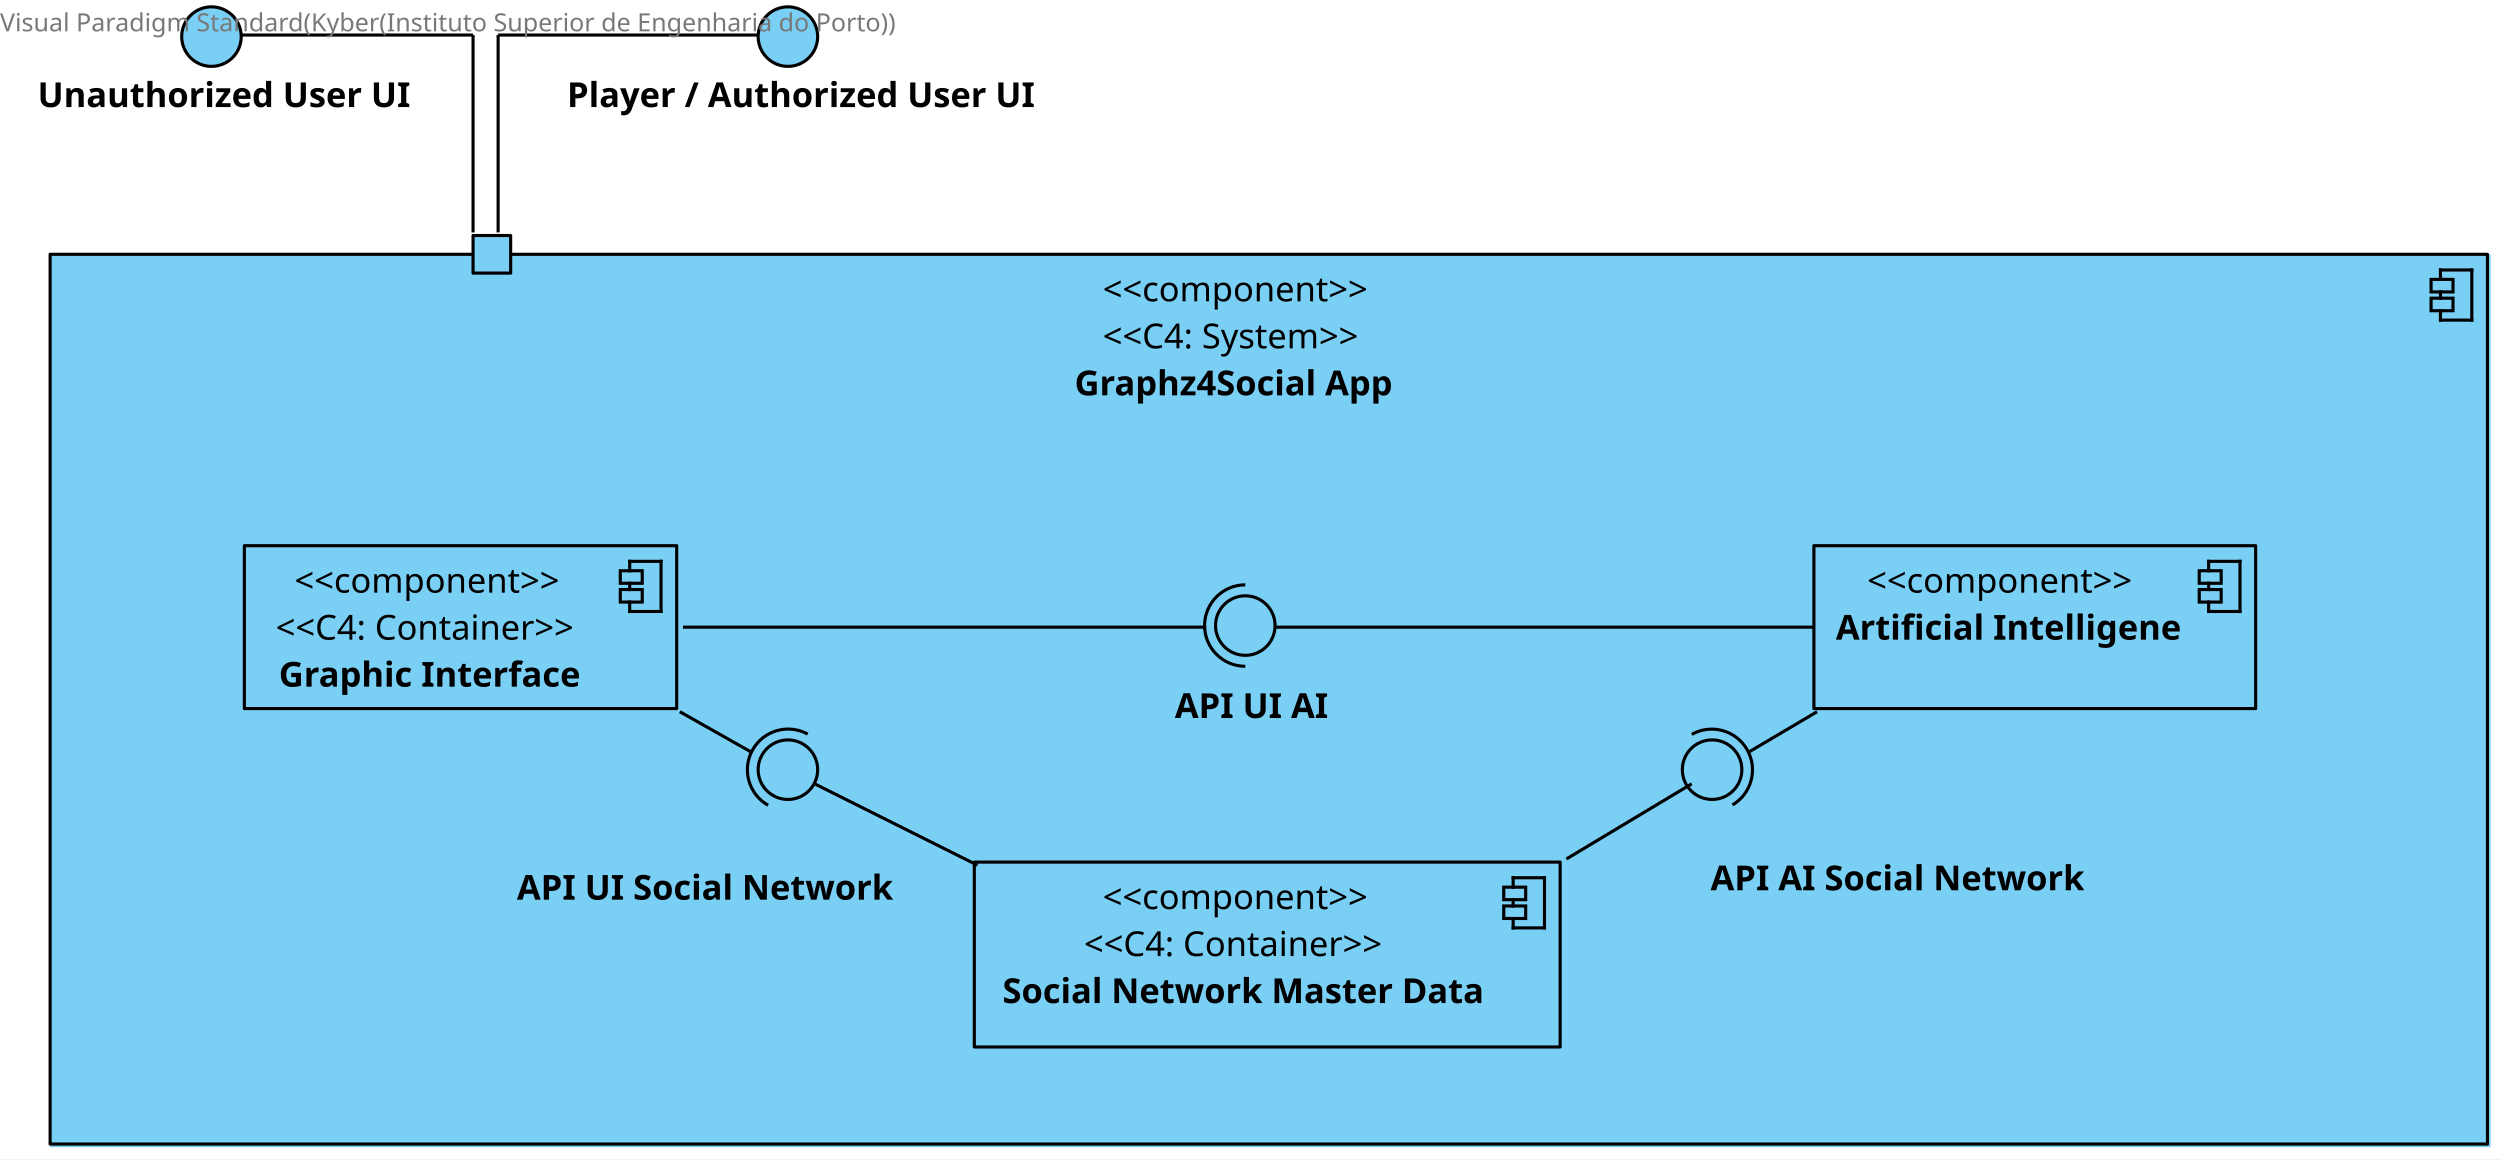
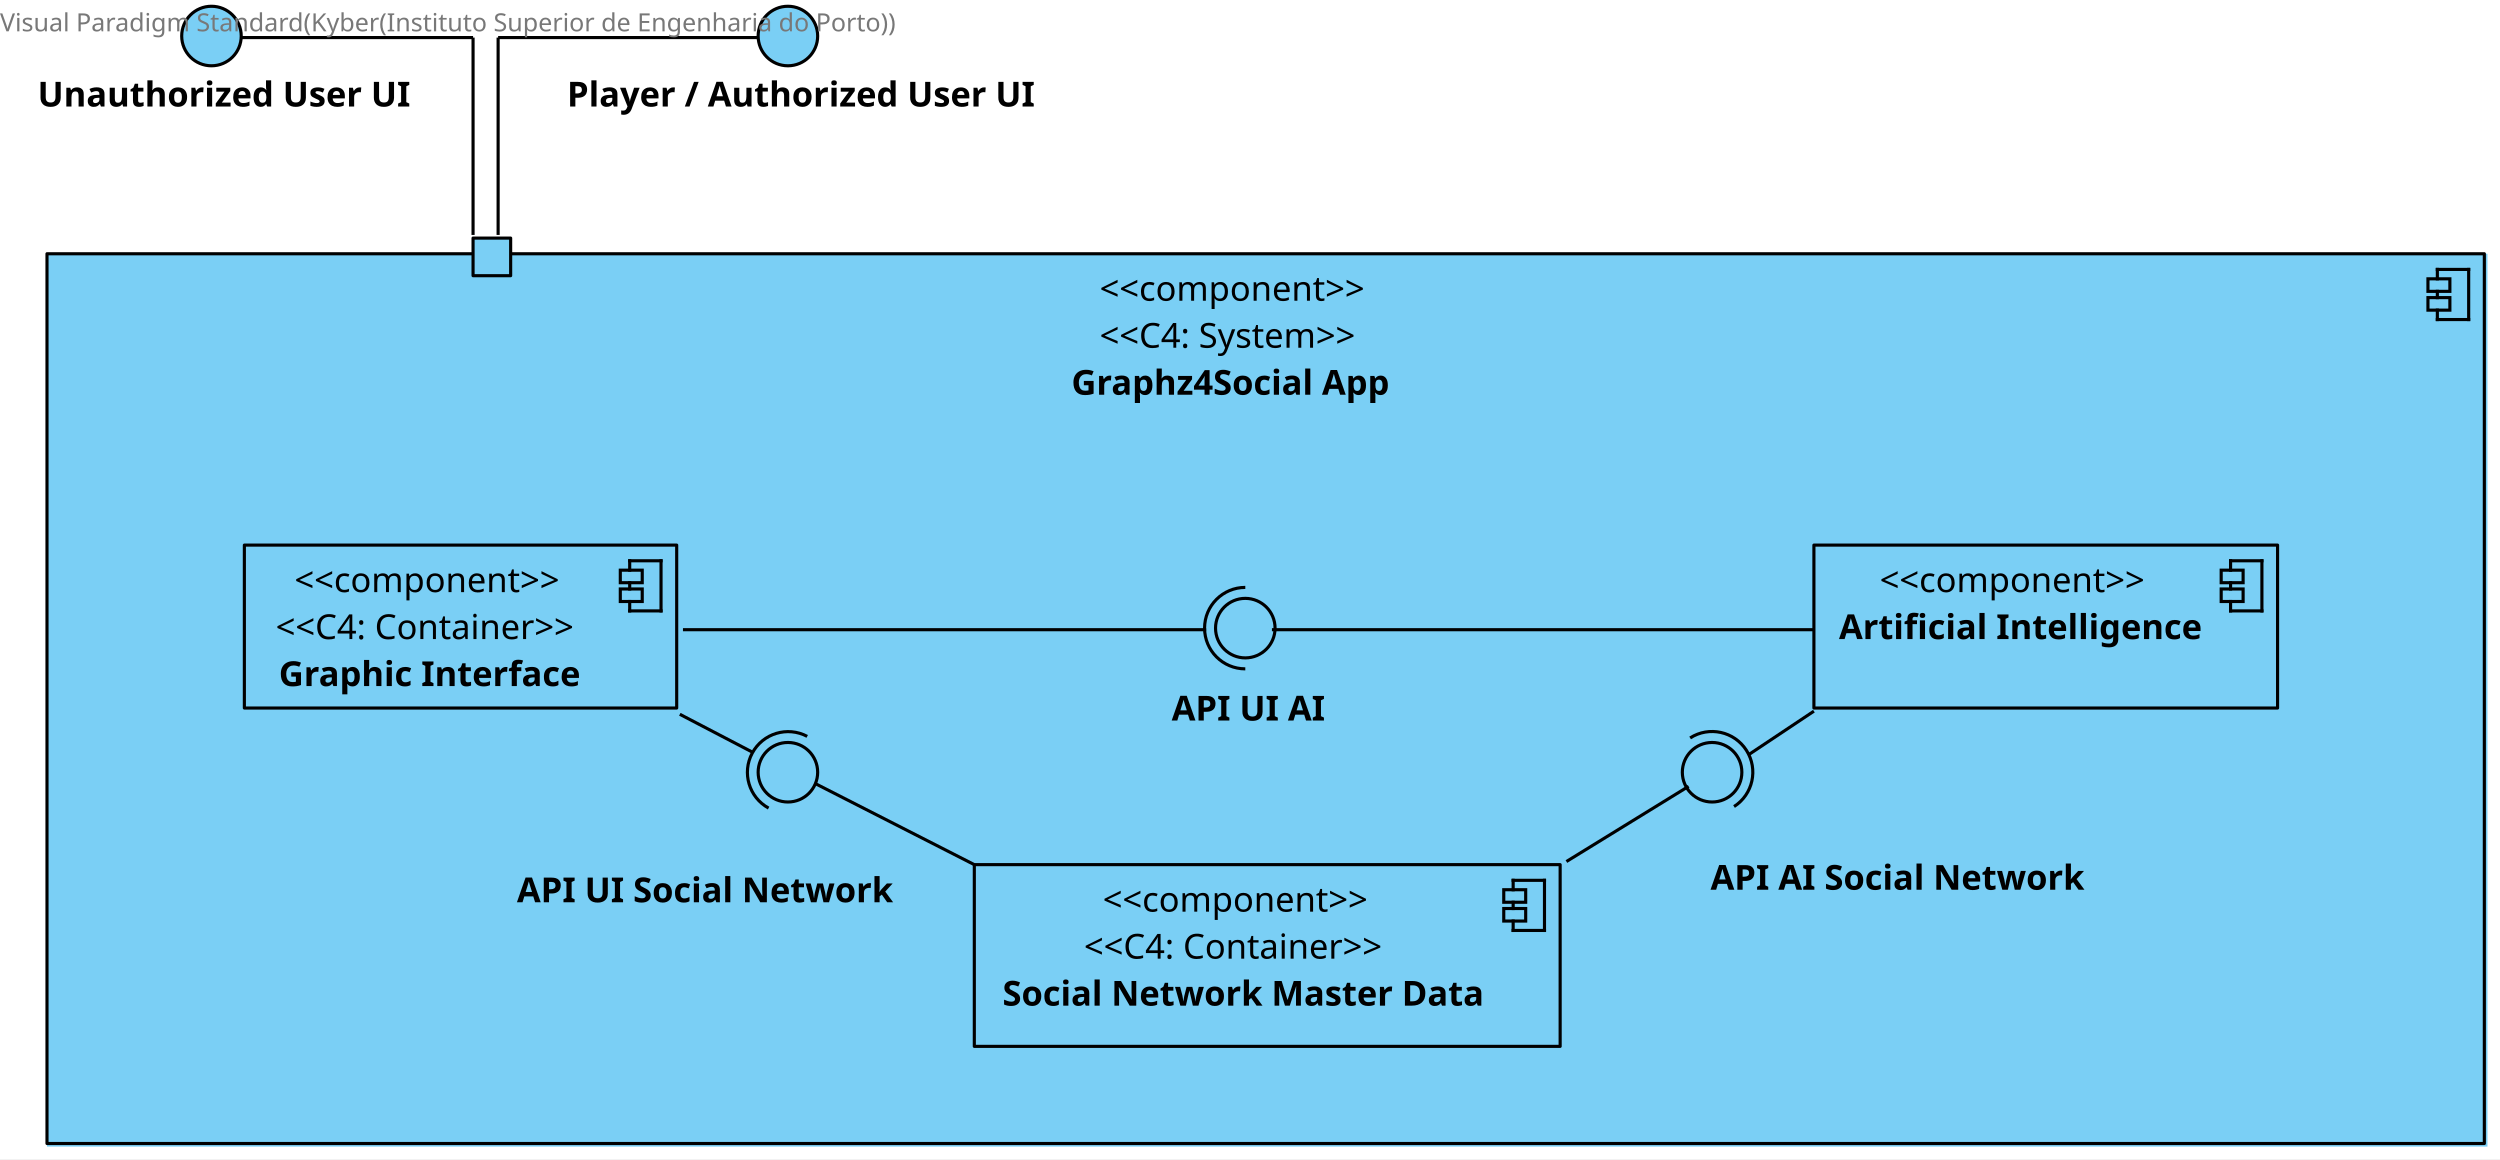
<svg xmlns="http://www.w3.org/2000/svg" fill-opacity="0" color-rendering="auto" color-interpolation="auto" text-rendering="auto" stroke="rgb(0,0,0)" stroke-linecap="square" width="798" stroke-miterlimit="10" shape-rendering="auto" stroke-opacity="0" fill="rgb(0,0,0)" stroke-dasharray="none" font-weight="normal" stroke-width="1" height="370" font-family="'Dialog'" font-style="normal" stroke-linejoin="miter" font-size="12px" stroke-dashoffset="0" image-rendering="auto">
  <defs id="genericDefs" />
  <g>
    <defs id="defs1">
      <clipPath clipPathUnits="userSpaceOnUse" id="clipPath1">
        <path d="M-7 -7 L790 -7 L790 296 L-7 296 L-7 -7 Z" />
      </clipPath>
      <clipPath clipPathUnits="userSpaceOnUse" id="clipPath2">
-         <path d="M0 0 L0 285 L755 285 L755 0 Z" />
+         <path d="M0 0 L0 286 L755 286 L755 0 Z" />
      </clipPath>
      <clipPath clipPathUnits="userSpaceOnUse" id="clipPath3">
        <path d="M0 0 L0 237 L779 237 L779 0 Z" />
      </clipPath>
      <clipPath clipPathUnits="userSpaceOnUse" id="clipPath4">
        <path d="M-7 -7 L31 -7 L31 31 L-7 31 L-7 -7 Z" />
      </clipPath>
      <clipPath clipPathUnits="userSpaceOnUse" id="clipPath5">
        <path d="M-7 -7 L23 -7 L23 23 L-7 23 L-7 -7 Z" />
      </clipPath>
      <clipPath clipPathUnits="userSpaceOnUse" id="clipPath6">
        <path d="M-7 -7 L150 -7 L150 64 L-7 64 L-7 -7 Z" />
      </clipPath>
      <clipPath clipPathUnits="userSpaceOnUse" id="clipPath7">
        <path d="M0 0 L0 54 L115 54 L115 0 Z" />
      </clipPath>
      <clipPath clipPathUnits="userSpaceOnUse" id="clipPath8">
        <path d="M0 0 L0 5 L139 5 L139 0 Z" />
      </clipPath>
      <clipPath clipPathUnits="userSpaceOnUse" id="clipPath9">
-         <path d="M-7 -7 L199 -7 L199 71 L-7 71 L-7 -7 Z" />
+         <path d="M-7 -7 L199 -7 L199 70 L-7 70 L-7 -7 Z" />
      </clipPath>
      <clipPath clipPathUnits="userSpaceOnUse" id="clipPath10">
-         <path d="M0 0 L0 59 L164 59 L164 0 Z" />
+         <path d="M0 0 L0 60 L164 60 L164 0 Z" />
      </clipPath>
      <clipPath clipPathUnits="userSpaceOnUse" id="clipPath11">
-         <path d="M0 0 L0 12 L188 12 L188 0 Z" />
+         <path d="M0 0 L0 11 L188 11 L188 0 Z" />
      </clipPath>
      <clipPath clipPathUnits="userSpaceOnUse" id="clipPath12">
-         <path d="M-7 -7 L153 -7 L153 64 L-7 64 L-7 -7 Z" />
+         <path d="M-7 -7 L160 -7 L160 64 L-7 64 L-7 -7 Z" />
      </clipPath>
      <clipPath clipPathUnits="userSpaceOnUse" id="clipPath13">
-         <path d="M0 0 L0 20 L142 20 L142 0 Z" />
+         <path d="M0 0 L0 53 L125 53 L125 0 Z" />
      </clipPath>
      <clipPath clipPathUnits="userSpaceOnUse" id="clipPath14">
-         <path d="M0 0 L0 54 L117 54 L117 0 Z" />
+         <path d="M0 0 L0 20 L149 20 L149 0 Z" />
      </clipPath>
      <clipPath clipPathUnits="userSpaceOnUse" id="clipPath15">
-         <path d="M-67 -15 L134 -15 L134 30 L-67 30 L-67 -15 Z" />
+         <path d="M-132 -15 L264 -15 L264 30 L-132 30 L-132 -15 Z" />
      </clipPath>
      <clipPath clipPathUnits="userSpaceOnUse" id="clipPath16">
-         <path d="M-134 -15 L268 -15 L268 30 L-134 30 L-134 -15 Z" />
+         <path d="M-162 -15 L324 -15 L324 30 L-162 30 L-162 -15 Z" />
      </clipPath>
      <clipPath clipPathUnits="userSpaceOnUse" id="clipPath17">
-         <path d="M-134 -14 L268 -14 L268 28 L-134 28 L-134 -14 Z" />
+         <path d="M-135 -15 L270 -15 L270 30 L-135 30 L-135 -15 Z" />
      </clipPath>
      <clipPath clipPathUnits="userSpaceOnUse" id="clipPath18">
-         <path d="M-162 -14 L324 -14 L324 28 L-162 28 L-162 -14 Z" />
+         <path d="M-68 -15 L136 -15 L136 30 L-68 30 L-68 -15 Z" />
      </clipPath>
      <clipPath clipPathUnits="userSpaceOnUse" id="clipPath19">
-         <path d="M-132 -14 L264 -14 L264 28 L-132 28 L-132 -14 Z" />
+         <path d="M0 0 L168 0 L168 157 L0 157 L0 0 Z" />
      </clipPath>
      <clipPath clipPathUnits="userSpaceOnUse" id="clipPath20">
-         <path d="M0 0 L169 0 L169 158 L0 158 L0 0 Z" />
+         <path d="M0 0 L0 55 L102 55 L102 70 L0 70 L0 157 L168 157 L168 70 L139 70 L139 55 L168 55 L168 0 Z" />
      </clipPath>
      <clipPath clipPathUnits="userSpaceOnUse" id="clipPath21">
-         <path d="M0 0 L0 56 L102 56 L102 70 L0 70 L0 158 L169 158 L169 70 L139 70 L139 56 L169 56 L169 0 Z" />
+         <path d="M0 0 L177 0 L177 157 L0 157 L0 0 Z" />
      </clipPath>
      <clipPath clipPathUnits="userSpaceOnUse" id="clipPath22">
-         <path d="M0 0 L178 0 L178 158 L0 158 L0 0 Z" />
+         <path d="M0 0 L0 55 L21 55 L21 70 L0 70 L0 157 L177 157 L177 70 L58 70 L58 55 L177 55 L177 0 Z" />
      </clipPath>
      <clipPath clipPathUnits="userSpaceOnUse" id="clipPath23">
-         <path d="M0 0 L0 56 L20 56 L20 70 L0 70 L0 158 L178 158 L178 70 L57 70 L57 56 L178 56 L178 0 Z" />
+         <path d="M0 0 L119 0 L119 110 L0 110 L0 0 Z" />
      </clipPath>
      <clipPath clipPathUnits="userSpaceOnUse" id="clipPath24">
-         <path d="M0 0 L120 0 L120 109 L0 109 L0 0 Z" />
+         <path d="M0 0 L0 110 L119 110 L119 105 L27 105 L27 90 L119 90 L119 0 Z" />
      </clipPath>
      <clipPath clipPathUnits="userSpaceOnUse" id="clipPath25">
-         <path d="M0 0 L0 109 L120 109 L120 104 L28 104 L28 90 L120 90 L120 0 Z" />
+         <path d="M0 0 L134 0 L134 118 L0 118 L0 0 Z" />
      </clipPath>
      <clipPath clipPathUnits="userSpaceOnUse" id="clipPath26">
-         <path d="M0 0 L134 0 L134 119 L0 119 L0 0 Z" />
+         <path d="M0 0 L0 118 L134 118 L134 81 L82 81 L82 66 L134 66 L134 0 Z" />
      </clipPath>
      <clipPath clipPathUnits="userSpaceOnUse" id="clipPath27">
-         <path d="M0 0 L0 119 L134 119 L134 81 L82 81 L82 67 L134 67 L134 0 Z" />
+         <path d="M0 0 L121 0 L121 109 L0 109 L0 0 Z" />
      </clipPath>
      <clipPath clipPathUnits="userSpaceOnUse" id="clipPath28">
-         <path d="M0 0 L121 0 L121 109 L0 109 L0 0 Z" />
+         <path d="M0 0 L0 94 L118 94 L118 109 L121 109 L121 0 Z" />
      </clipPath>
      <clipPath clipPathUnits="userSpaceOnUse" id="clipPath29">
-         <path d="M0 0 L0 93 L118 93 L118 108 L0 108 L0 109 L121 109 L121 0 Z" />
+         <path d="M0 0 L146 0 L146 120 L0 120 L0 0 Z" />
      </clipPath>
      <clipPath clipPathUnits="userSpaceOnUse" id="clipPath30">
-         <path d="M0 0 L147 0 L147 120 L0 120 L0 0 Z" />
+         <path d="M0 0 L0 71 L76 71 L76 86 L0 86 L0 120 L146 120 L146 0 Z" />
      </clipPath>
      <clipPath clipPathUnits="userSpaceOnUse" id="clipPath31">
-         <path d="M0 0 L0 70 L75 70 L75 85 L0 85 L0 120 L147 120 L147 0 Z" />
+         <path d="M0 0 L268 0 L268 95 L0 95 L0 0 Z" />
      </clipPath>
      <clipPath clipPathUnits="userSpaceOnUse" id="clipPath32">
-         <path d="M0 0 L267 0 L267 95 L0 95 L0 0 Z" />
+         <path d="M71 62 L71 77 L3 77 L3 62 ZM0 0 L0 95 L268 95 L268 0 Z" />
      </clipPath>
      <clipPath clipPathUnits="userSpaceOnUse" id="clipPath33">
-         <path d="M70 62 L70 77 L3 77 L3 62 ZM0 0 L0 95 L267 95 L267 0 Z" />
+         <path d="M0 0 L265 0 L265 94 L0 94 L0 0 Z" />
      </clipPath>
      <clipPath clipPathUnits="userSpaceOnUse" id="clipPath34">
-         <path d="M0 0 L266 0 L266 95 L0 95 L0 0 Z" />
-       </clipPath>
-       <clipPath clipPathUnits="userSpaceOnUse" id="clipPath35">
-         <path d="M259 62 L259 77 L192 77 L192 62 ZM0 0 L0 95 L266 95 L266 0 Z" />
+         <path d="M260 63 L260 78 L192 78 L192 63 ZM0 0 L0 94 L265 94 L265 0 Z" />
      </clipPath>
    </defs>
    <g fill="white" text-rendering="geometricPrecision" fill-opacity="1" stroke-opacity="1" stroke="white">
      <rect x="0" width="798" height="370" y="0" stroke="none" />
    </g>
-     <g font-size="11px" transform="translate(16,81.1818)" fill-opacity="1" fill="rgb(122,207,245)" text-rendering="geometricPrecision" image-rendering="optimizeQuality" font-family="sans-serif" stroke="rgb(122,207,245)" font-weight="bold" stroke-opacity="1">
+     <g font-size="11px" transform="translate(15,81)" fill-opacity="1" fill="rgb(122,207,245)" text-rendering="geometricPrecision" image-rendering="optimizeQuality" font-family="sans-serif" stroke="rgb(122,207,245)" font-weight="bold" stroke-opacity="1">
      <rect x="0" width="779" height="285" y="0" clip-path="url(#clipPath1)" stroke="none" />
    </g>
-     <g fill-opacity="1" text-rendering="geometricPrecision" stroke="black" stroke-linecap="butt" transform="translate(16,81.1818)" stroke-miterlimit="0" stroke-opacity="1" fill="black" font-weight="bold" font-family="sans-serif" stroke-linejoin="round" font-size="11px" image-rendering="optimizeQuality">
+     <g fill-opacity="1" text-rendering="geometricPrecision" stroke="black" stroke-linecap="butt" transform="translate(15,81)" stroke-miterlimit="0" stroke-opacity="1" fill="black" font-weight="bold" font-family="sans-serif" stroke-linejoin="round" font-size="11px" image-rendering="optimizeQuality">
      <rect fill="none" x="0" width="778" height="284" y="0" clip-path="url(#clipPath1)" />
      <line stroke-linecap="square" clip-path="url(#clipPath1)" fill="none" x1="763" x2="773" y1="5" y2="5" stroke-linejoin="miter" stroke-miterlimit="10" />
      <line stroke-linecap="square" clip-path="url(#clipPath1)" fill="none" x1="773" x2="773" y1="5" y2="21" stroke-linejoin="miter" stroke-miterlimit="10" />
      <line stroke-linecap="square" clip-path="url(#clipPath1)" fill="none" x1="763" x2="773" y1="21" y2="21" stroke-linejoin="miter" stroke-miterlimit="10" />
      <line stroke-linecap="square" clip-path="url(#clipPath1)" fill="none" x1="763" x2="763" y1="5" y2="8" stroke-linejoin="miter" stroke-miterlimit="10" />
      <rect stroke-linecap="square" x="760" y="8" clip-path="url(#clipPath1)" fill="none" width="7" stroke-linejoin="miter" height="4" stroke-miterlimit="10" />
      <line stroke-linecap="square" clip-path="url(#clipPath1)" fill="none" x1="763" x2="763" y1="12" y2="14" stroke-linejoin="miter" stroke-miterlimit="10" />
      <rect stroke-linecap="square" x="760" y="14" clip-path="url(#clipPath1)" fill="none" width="7" stroke-linejoin="miter" height="4" stroke-miterlimit="10" />
      <line stroke-linecap="square" clip-path="url(#clipPath1)" fill="none" x1="763" x2="763" y1="18" y2="21" stroke-linejoin="miter" stroke-miterlimit="10" />
    </g>
-     <g font-size="11px" transform="translate(16,81.1818)" fill-opacity="1" fill="black" text-rendering="geometricPrecision" image-rendering="optimizeQuality" font-family="sans-serif" stroke="black" stroke-opacity="1">
+     <g font-size="11px" transform="translate(15,81)" fill-opacity="1" fill="black" text-rendering="geometricPrecision" image-rendering="optimizeQuality" font-family="sans-serif" stroke="black" stroke-opacity="1">
      <text x="336" xml:space="preserve" y="15" clip-path="url(#clipPath2)" stroke="none">&lt;&lt;component&gt;&gt;</text>
      <text x="336" xml:space="preserve" y="30" clip-path="url(#clipPath2)" stroke="none">&lt;&lt;C4: System&gt;&gt;</text>
      <text x="327" xml:space="preserve" y="45" clip-path="url(#clipPath2)" font-weight="bold" stroke="none">Graphz4Social App</text>
    </g>
-     <g font-size="11px" transform="translate(58,2.1818)" fill-opacity="1" fill="rgb(122,207,245)" text-rendering="geometricPrecision" image-rendering="optimizeQuality" font-family="sans-serif" stroke="rgb(122,207,245)" font-weight="bold" stroke-opacity="1">
-       <circle r="9.5" clip-path="url(#clipPath4)" cx="9.5" cy="9.5" stroke="none" />
-     </g>
-     <g fill-opacity="1" text-rendering="geometricPrecision" stroke="black" stroke-linecap="butt" transform="translate(58,2.1818)" stroke-miterlimit="0" stroke-opacity="1" fill="black" font-weight="bold" font-family="sans-serif" stroke-linejoin="round" font-size="11px" image-rendering="optimizeQuality">
-       <circle fill="none" r="9.5" clip-path="url(#clipPath4)" cx="9.5" cy="9.5" />
-     </g>
-     <g font-size="11px" transform="translate(151,75.1818)" fill-opacity="1" fill="rgb(122,207,245)" text-rendering="geometricPrecision" image-rendering="optimizeQuality" font-family="sans-serif" stroke="rgb(122,207,245)" stroke-opacity="1">
+     <g font-size="11px" transform="translate(58,2)" fill-opacity="1" fill="rgb(122,207,245)" text-rendering="geometricPrecision" image-rendering="optimizeQuality" font-family="sans-serif" stroke="rgb(122,207,245)" font-weight="bold" stroke-opacity="1">
+       <circle r="9.5" clip-path="url(#clipPath4)" cx="9.5" cy="9.5" stroke="none" />
+     </g>
+     <g fill-opacity="1" text-rendering="geometricPrecision" stroke="black" stroke-linecap="butt" transform="translate(58,2)" stroke-miterlimit="0" stroke-opacity="1" fill="black" font-weight="bold" font-family="sans-serif" stroke-linejoin="round" font-size="11px" image-rendering="optimizeQuality">
+       <circle fill="none" r="9.5" clip-path="url(#clipPath4)" cx="9.5" cy="9.5" />
+     </g>
+     <g font-size="11px" transform="translate(151,76)" fill-opacity="1" fill="rgb(122,207,245)" text-rendering="geometricPrecision" image-rendering="optimizeQuality" font-family="sans-serif" stroke="rgb(122,207,245)" stroke-opacity="1">
      <rect x="0" width="12" height="12" y="0" clip-path="url(#clipPath5)" stroke="none" />
    </g>
-     <g stroke-linecap="butt" font-size="11px" transform="translate(151,75.1818)" fill-opacity="1" fill="black" text-rendering="geometricPrecision" image-rendering="optimizeQuality" font-family="sans-serif" stroke-linejoin="round" stroke="black" stroke-opacity="1" stroke-miterlimit="0">
+     <g stroke-linecap="butt" font-size="11px" transform="translate(151,76)" fill-opacity="1" fill="black" text-rendering="geometricPrecision" image-rendering="optimizeQuality" font-family="sans-serif" stroke-linejoin="round" stroke="black" stroke-opacity="1" stroke-miterlimit="0">
      <rect fill="none" x="0" width="12" height="12" y="0" clip-path="url(#clipPath5)" />
    </g>
-     <g font-size="11px" transform="translate(242,2.1818)" fill-opacity="1" fill="rgb(122,207,245)" text-rendering="geometricPrecision" image-rendering="optimizeQuality" font-family="sans-serif" stroke="rgb(122,207,245)" font-weight="bold" stroke-opacity="1">
-       <circle r="9.5" clip-path="url(#clipPath4)" cx="9.5" cy="9.5" stroke="none" />
-     </g>
-     <g fill-opacity="1" text-rendering="geometricPrecision" stroke="black" stroke-linecap="butt" transform="translate(242,2.1818)" stroke-miterlimit="0" stroke-opacity="1" fill="black" font-weight="bold" font-family="sans-serif" stroke-linejoin="round" font-size="11px" image-rendering="optimizeQuality">
-       <circle fill="none" r="9.5" clip-path="url(#clipPath4)" cx="9.5" cy="9.5" />
-     </g>
-     <g font-size="11px" transform="translate(78,174.1818)" fill-opacity="1" fill="rgb(122,207,245)" text-rendering="geometricPrecision" image-rendering="optimizeQuality" font-family="sans-serif" stroke="rgb(122,207,245)" font-weight="bold" stroke-opacity="1">
+     <g font-size="11px" transform="translate(242,2)" fill-opacity="1" fill="rgb(122,207,245)" text-rendering="geometricPrecision" image-rendering="optimizeQuality" font-family="sans-serif" stroke="rgb(122,207,245)" font-weight="bold" stroke-opacity="1">
+       <circle r="9.5" clip-path="url(#clipPath4)" cx="9.5" cy="9.5" stroke="none" />
+     </g>
+     <g fill-opacity="1" text-rendering="geometricPrecision" stroke="black" stroke-linecap="butt" transform="translate(242,2)" stroke-miterlimit="0" stroke-opacity="1" fill="black" font-weight="bold" font-family="sans-serif" stroke-linejoin="round" font-size="11px" image-rendering="optimizeQuality">
+       <circle fill="none" r="9.5" clip-path="url(#clipPath4)" cx="9.5" cy="9.5" />
+     </g>
+     <g font-size="11px" transform="translate(78,174)" fill-opacity="1" fill="rgb(122,207,245)" text-rendering="geometricPrecision" image-rendering="optimizeQuality" font-family="sans-serif" stroke="rgb(122,207,245)" font-weight="bold" stroke-opacity="1">
      <rect x="0" width="139" height="53" y="0" clip-path="url(#clipPath6)" stroke="none" />
    </g>
-     <g fill-opacity="1" text-rendering="geometricPrecision" stroke="black" stroke-linecap="butt" transform="translate(78,174.1818)" stroke-miterlimit="0" stroke-opacity="1" fill="black" font-weight="bold" font-family="sans-serif" stroke-linejoin="round" font-size="11px" image-rendering="optimizeQuality">
+     <g fill-opacity="1" text-rendering="geometricPrecision" stroke="black" stroke-linecap="butt" transform="translate(78,174)" stroke-miterlimit="0" stroke-opacity="1" fill="black" font-weight="bold" font-family="sans-serif" stroke-linejoin="round" font-size="11px" image-rendering="optimizeQuality">
      <rect fill="none" x="0" width="138" height="52" y="0" clip-path="url(#clipPath6)" />
      <line stroke-linecap="square" clip-path="url(#clipPath6)" fill="none" x1="123" x2="133" y1="5" y2="5" stroke-linejoin="miter" stroke-miterlimit="10" />
      <line stroke-linecap="square" clip-path="url(#clipPath6)" fill="none" x1="133" x2="133" y1="5" y2="21" stroke-linejoin="miter" stroke-miterlimit="10" />
      <line stroke-linecap="square" clip-path="url(#clipPath6)" fill="none" x1="123" x2="133" y1="21" y2="21" stroke-linejoin="miter" stroke-miterlimit="10" />
      <line stroke-linecap="square" clip-path="url(#clipPath6)" fill="none" x1="123" x2="123" y1="5" y2="8" stroke-linejoin="miter" stroke-miterlimit="10" />
      <rect stroke-linecap="square" x="120" y="8" clip-path="url(#clipPath6)" fill="none" width="7" stroke-linejoin="miter" height="4" stroke-miterlimit="10" />
      <line stroke-linecap="square" clip-path="url(#clipPath6)" fill="none" x1="123" x2="123" y1="12" y2="14" stroke-linejoin="miter" stroke-miterlimit="10" />
      <rect stroke-linecap="square" x="120" y="14" clip-path="url(#clipPath6)" fill="none" width="7" stroke-linejoin="miter" height="4" stroke-miterlimit="10" />
      <line stroke-linecap="square" clip-path="url(#clipPath6)" fill="none" x1="123" x2="123" y1="18" y2="21" stroke-linejoin="miter" stroke-miterlimit="10" />
    </g>
-     <g font-size="11px" transform="translate(78,174.1818)" fill-opacity="1" fill="black" text-rendering="geometricPrecision" image-rendering="optimizeQuality" font-family="sans-serif" stroke="black" stroke-opacity="1">
+     <g font-size="11px" transform="translate(78,174)" fill-opacity="1" fill="black" text-rendering="geometricPrecision" image-rendering="optimizeQuality" font-family="sans-serif" stroke="black" stroke-opacity="1">
      <text x="16" xml:space="preserve" y="15" clip-path="url(#clipPath7)" stroke="none">&lt;&lt;component&gt;&gt;</text>
      <text x="10" xml:space="preserve" y="30" clip-path="url(#clipPath7)" stroke="none">&lt;&lt;C4: Container&gt;&gt;</text>
      <text x="11" xml:space="preserve" y="45" clip-path="url(#clipPath7)" font-weight="bold" stroke="none">Graphic Interface</text>
    </g>
-     <g font-size="11px" transform="translate(311,275.1818)" fill-opacity="1" fill="rgb(122,207,245)" text-rendering="geometricPrecision" image-rendering="optimizeQuality" font-family="sans-serif" stroke="rgb(122,207,245)" font-weight="bold" stroke-opacity="1">
-       <rect x="0" width="188" height="60" y="0" clip-path="url(#clipPath9)" stroke="none" />
-     </g>
-     <g fill-opacity="1" text-rendering="geometricPrecision" stroke="black" stroke-linecap="butt" transform="translate(311,275.1818)" stroke-miterlimit="0" stroke-opacity="1" fill="black" font-weight="bold" font-family="sans-serif" stroke-linejoin="round" font-size="11px" image-rendering="optimizeQuality">
-       <rect fill="none" x="0" width="187" height="59" y="0" clip-path="url(#clipPath9)" />
+     <g font-size="11px" transform="translate(311,276)" fill-opacity="1" fill="rgb(122,207,245)" text-rendering="geometricPrecision" image-rendering="optimizeQuality" font-family="sans-serif" stroke="rgb(122,207,245)" font-weight="bold" stroke-opacity="1">
+       <rect x="0" width="188" height="59" y="0" clip-path="url(#clipPath9)" stroke="none" />
+     </g>
+     <g fill-opacity="1" text-rendering="geometricPrecision" stroke="black" stroke-linecap="butt" transform="translate(311,276)" stroke-miterlimit="0" stroke-opacity="1" fill="black" font-weight="bold" font-family="sans-serif" stroke-linejoin="round" font-size="11px" image-rendering="optimizeQuality">
+       <rect fill="none" x="0" width="187" height="58" y="0" clip-path="url(#clipPath9)" />
      <line stroke-linecap="square" clip-path="url(#clipPath9)" fill="none" x1="172" x2="182" y1="5" y2="5" stroke-linejoin="miter" stroke-miterlimit="10" />
      <line stroke-linecap="square" clip-path="url(#clipPath9)" fill="none" x1="182" x2="182" y1="5" y2="21" stroke-linejoin="miter" stroke-miterlimit="10" />
      <line stroke-linecap="square" clip-path="url(#clipPath9)" fill="none" x1="172" x2="182" y1="21" y2="21" stroke-linejoin="miter" stroke-miterlimit="10" />
      <line stroke-linecap="square" clip-path="url(#clipPath9)" fill="none" x1="172" x2="172" y1="5" y2="8" stroke-linejoin="miter" stroke-miterlimit="10" />
      <rect stroke-linecap="square" x="169" y="8" clip-path="url(#clipPath9)" fill="none" width="7" stroke-linejoin="miter" height="4" stroke-miterlimit="10" />
      <line stroke-linecap="square" clip-path="url(#clipPath9)" fill="none" x1="172" x2="172" y1="12" y2="14" stroke-linejoin="miter" stroke-miterlimit="10" />
      <rect stroke-linecap="square" x="169" y="14" clip-path="url(#clipPath9)" fill="none" width="7" stroke-linejoin="miter" height="4" stroke-miterlimit="10" />
      <line stroke-linecap="square" clip-path="url(#clipPath9)" fill="none" x1="172" x2="172" y1="18" y2="21" stroke-linejoin="miter" stroke-miterlimit="10" />
    </g>
-     <g font-size="11px" transform="translate(311,275.1818)" fill-opacity="1" fill="black" text-rendering="geometricPrecision" image-rendering="optimizeQuality" font-family="sans-serif" stroke="black" stroke-opacity="1">
+     <g font-size="11px" transform="translate(311,276)" fill-opacity="1" fill="black" text-rendering="geometricPrecision" image-rendering="optimizeQuality" font-family="sans-serif" stroke="black" stroke-opacity="1">
      <text x="41" xml:space="preserve" y="15" clip-path="url(#clipPath10)" stroke="none">&lt;&lt;component&gt;&gt;</text>
      <text x="35" xml:space="preserve" y="30" clip-path="url(#clipPath10)" stroke="none">&lt;&lt;C4: Container&gt;&gt;</text>
      <text x="9" xml:space="preserve" y="45" clip-path="url(#clipPath10)" font-weight="bold" stroke="none">Social Network Master Data</text>
    </g>
-     <g font-size="11px" transform="translate(579,174.1818)" fill-opacity="1" fill="rgb(122,207,245)" text-rendering="geometricPrecision" image-rendering="optimizeQuality" font-family="sans-serif" stroke="rgb(122,207,245)" font-weight="bold" stroke-opacity="1">
-       <rect x="0" width="142" height="53" y="0" clip-path="url(#clipPath12)" stroke="none" />
-     </g>
-     <g fill-opacity="1" text-rendering="geometricPrecision" stroke="black" stroke-linecap="butt" transform="translate(579,174.1818)" stroke-miterlimit="0" stroke-opacity="1" fill="black" font-weight="bold" font-family="sans-serif" stroke-linejoin="round" font-size="11px" image-rendering="optimizeQuality">
-       <rect fill="none" x="0" width="141" height="52" y="0" clip-path="url(#clipPath12)" />
-       <line stroke-linecap="square" clip-path="url(#clipPath12)" fill="none" x1="126" x2="136" y1="5" y2="5" stroke-linejoin="miter" stroke-miterlimit="10" />
-       <line stroke-linecap="square" clip-path="url(#clipPath12)" fill="none" x1="136" x2="136" y1="5" y2="21" stroke-linejoin="miter" stroke-miterlimit="10" />
-       <line stroke-linecap="square" clip-path="url(#clipPath12)" fill="none" x1="126" x2="136" y1="21" y2="21" stroke-linejoin="miter" stroke-miterlimit="10" />
-       <line stroke-linecap="square" clip-path="url(#clipPath12)" fill="none" x1="126" x2="126" y1="5" y2="8" stroke-linejoin="miter" stroke-miterlimit="10" />
-       <rect stroke-linecap="square" x="123" y="8" clip-path="url(#clipPath12)" fill="none" width="7" stroke-linejoin="miter" height="4" stroke-miterlimit="10" />
-       <line stroke-linecap="square" clip-path="url(#clipPath12)" fill="none" x1="126" x2="126" y1="12" y2="14" stroke-linejoin="miter" stroke-miterlimit="10" />
-       <rect stroke-linecap="square" x="123" y="14" clip-path="url(#clipPath12)" fill="none" width="7" stroke-linejoin="miter" height="4" stroke-miterlimit="10" />
-       <line stroke-linecap="square" clip-path="url(#clipPath12)" fill="none" x1="126" x2="126" y1="18" y2="21" stroke-linejoin="miter" stroke-miterlimit="10" />
-     </g>
-     <g font-size="11px" transform="translate(579,174.1818)" fill-opacity="1" fill="black" text-rendering="geometricPrecision" image-rendering="optimizeQuality" font-family="sans-serif" stroke="black" stroke-opacity="1">
-       <text x="17" xml:space="preserve" y="15" clip-path="url(#clipPath14)" stroke="none">&lt;&lt;component&gt;&gt;</text>
-       <text x="7" xml:space="preserve" y="30" clip-path="url(#clipPath14)" font-weight="bold" stroke="none">Artificial Intelligene</text>
-     </g>
-     <g font-size="11px" transform="translate(537,236.1818)" fill-opacity="1" fill="rgb(122,207,245)" text-rendering="geometricPrecision" image-rendering="optimizeQuality" font-family="sans-serif" stroke="rgb(122,207,245)" font-weight="bold" stroke-opacity="1">
-       <circle r="9.5" clip-path="url(#clipPath4)" cx="9.5" cy="9.5" stroke="none" />
-     </g>
-     <g fill-opacity="1" text-rendering="geometricPrecision" stroke="black" stroke-linecap="butt" transform="translate(537,236.1818)" stroke-miterlimit="0" stroke-opacity="1" fill="black" font-weight="bold" font-family="sans-serif" stroke-linejoin="round" font-size="11px" image-rendering="optimizeQuality">
-       <circle fill="none" r="9.5" clip-path="url(#clipPath4)" cx="9.5" cy="9.5" />
-     </g>
-     <g font-size="11px" transform="translate(242,236.1818)" fill-opacity="1" fill="rgb(122,207,245)" text-rendering="geometricPrecision" image-rendering="optimizeQuality" font-family="sans-serif" stroke="rgb(122,207,245)" font-weight="bold" stroke-opacity="1">
-       <circle r="9.5" clip-path="url(#clipPath4)" cx="9.5" cy="9.5" stroke="none" />
-     </g>
-     <g fill-opacity="1" text-rendering="geometricPrecision" stroke="black" stroke-linecap="butt" transform="translate(242,236.1818)" stroke-miterlimit="0" stroke-opacity="1" fill="black" font-weight="bold" font-family="sans-serif" stroke-linejoin="round" font-size="11px" image-rendering="optimizeQuality">
-       <circle fill="none" r="9.5" clip-path="url(#clipPath4)" cx="9.5" cy="9.5" />
-     </g>
-     <g font-size="11px" transform="translate(388,190.1818)" fill-opacity="1" fill="rgb(122,207,245)" text-rendering="geometricPrecision" image-rendering="optimizeQuality" font-family="sans-serif" stroke="rgb(122,207,245)" font-weight="bold" stroke-opacity="1">
-       <circle r="9.5" clip-path="url(#clipPath4)" cx="9.5" cy="9.5" stroke="none" />
-     </g>
-     <g fill-opacity="1" text-rendering="geometricPrecision" stroke="black" stroke-linecap="butt" transform="translate(388,190.1818)" stroke-miterlimit="0" stroke-opacity="1" fill="black" font-weight="bold" font-family="sans-serif" stroke-linejoin="round" font-size="11px" image-rendering="optimizeQuality">
-       <circle fill="none" r="9.5" clip-path="url(#clipPath4)" cx="9.5" cy="9.5" />
-     </g>
-     <g font-size="11px" transform="translate(365,217.1818)" fill-opacity="1" fill="black" text-rendering="geometricPrecision" image-rendering="optimizeQuality" font-family="sans-serif" stroke="black" font-weight="bold" stroke-opacity="1">
-       <text x="10" xml:space="preserve" y="12" clip-path="url(#clipPath15)" stroke="none">API UI AI</text>
-     </g>
-     <g font-size="11px" transform="translate(156,275.1818)" fill-opacity="1" fill="black" text-rendering="geometricPrecision" image-rendering="optimizeQuality" font-family="sans-serif" stroke="black" font-weight="bold" stroke-opacity="1">
-       <text x="9" xml:space="preserve" y="12" clip-path="url(#clipPath16)" stroke="none">API UI Social Network</text>
-     </g>
-     <g font-size="11px" transform="translate(537,272.1818)" fill-opacity="1" fill="black" text-rendering="geometricPrecision" image-rendering="optimizeQuality" font-family="sans-serif" stroke="black" font-weight="bold" stroke-opacity="1">
-       <text x="9" xml:space="preserve" y="12" clip-path="url(#clipPath17)" stroke="none">API AI Social Network</text>
-     </g>
-     <g font-size="11px" transform="translate(171,22.1818)" fill-opacity="1" fill="black" text-rendering="geometricPrecision" image-rendering="optimizeQuality" font-family="sans-serif" stroke="black" font-weight="bold" stroke-opacity="1">
-       <text x="10" xml:space="preserve" y="12" clip-path="url(#clipPath18)" stroke="none">Player / Authorized User UI</text>
-     </g>
-     <g font-size="11px" transform="translate(2,22.1818)" fill-opacity="1" fill="black" text-rendering="geometricPrecision" image-rendering="optimizeQuality" font-family="sans-serif" stroke="black" font-weight="bold" stroke-opacity="1">
-       <text x="10" xml:space="preserve" y="12" clip-path="url(#clipPath19)" stroke="none">Unauthorized User UI</text>
-     </g>
-     <g stroke-linecap="butt" font-size="11px" transform="translate(32,-33.8182)" fill-opacity="1" fill="black" text-rendering="geometricPrecision" image-rendering="optimizeQuality" font-family="sans-serif" stroke-linejoin="round" stroke="black" stroke-opacity="1" stroke-miterlimit="0">
-       <line y2="45" fill="none" x1="45" clip-path="url(#clipPath21)" x2="119" y1="45" />
-       <line y2="108" fill="none" x1="119" clip-path="url(#clipPath21)" x2="119" y1="45" />
-     </g>
-     <g stroke-linecap="butt" font-size="11px" transform="translate(114,-33.8182)" fill-opacity="1" fill="black" text-rendering="geometricPrecision" image-rendering="optimizeQuality" font-family="sans-serif" stroke-linejoin="round" stroke="black" stroke-opacity="1" stroke-miterlimit="0">
-       <line y2="45" fill="none" x1="128" clip-path="url(#clipPath23)" x2="45" y1="45" />
-       <line y2="108" fill="none" x1="45" clip-path="url(#clipPath23)" x2="45" y1="45" />
-     </g>
-     <g stroke-linecap="butt" font-size="11px" transform="translate(509,182.1818)" fill-opacity="1" fill="black" text-rendering="geometricPrecision" image-rendering="optimizeQuality" font-family="sans-serif" stroke-linejoin="round" stroke="black" stroke-opacity="1">
-       <line y2="58" fill="none" x1="71" clip-path="url(#clipPath25)" x2="49" y1="45" />
-       <path fill="none" d="M43.996 74.76 A13 13 0 0 0 31.004 52.24" clip-path="url(#clipPath25)" />
-     </g>
-     <g stroke-linecap="butt" font-size="11px" transform="translate(455,205.1818)" fill-opacity="1" fill="black" text-rendering="geometricPrecision" image-rendering="optimizeQuality" font-family="sans-serif" stroke-linejoin="round" stroke="black" stroke-opacity="1">
-       <line y2="69" fill="none" x1="85" clip-path="url(#clipPath27)" x2="45" y1="45" />
-     </g>
-     <g stroke-linecap="butt" font-size="11px" transform="translate(172,182.1818)" fill-opacity="1" fill="black" text-rendering="geometricPrecision" image-rendering="optimizeQuality" font-family="sans-serif" stroke-linejoin="round" stroke="black" stroke-opacity="1">
-       <line y2="58" fill="none" x1="45" clip-path="url(#clipPath29)" x2="68" y1="45" />
-       <path fill="none" d="M85.813 52.136 A13 13 0 0 0 73.187 74.864" clip-path="url(#clipPath29)" />
-     </g>
-     <g stroke-linecap="butt" font-size="11px" transform="translate(215,205.1818)" fill-opacity="1" fill="black" text-rendering="geometricPrecision" image-rendering="optimizeQuality" font-family="sans-serif" stroke-linejoin="round" stroke="black" stroke-opacity="1">
-       <line y2="71" fill="none" x1="45" clip-path="url(#clipPath31)" x2="97" y1="45" />
-     </g>
-     <g stroke-linecap="butt" font-size="11px" transform="translate(362,155.1818)" fill-opacity="1" fill="black" text-rendering="geometricPrecision" image-rendering="optimizeQuality" font-family="sans-serif" stroke-linejoin="round" stroke="black" stroke-opacity="1">
-       <line y2="45" fill="none" x1="45" clip-path="url(#clipPath33)" x2="217" y1="45" />
-     </g>
-     <g stroke-linecap="butt" font-size="11px" transform="translate(173,155.1818)" fill-opacity="1" fill="black" text-rendering="geometricPrecision" image-rendering="optimizeQuality" font-family="sans-serif" stroke-linejoin="round" stroke="black" stroke-opacity="1">
-       <line y2="45" fill="none" x1="45" clip-path="url(#clipPath35)" x2="212" y1="45" />
-       <path fill="none" d="M224.5 31.5 A13 13 0 0 0 224.5 57.5" clip-path="url(#clipPath35)" />
+     <g font-size="11px" transform="translate(579,174)" fill-opacity="1" fill="rgb(122,207,245)" text-rendering="geometricPrecision" image-rendering="optimizeQuality" font-family="sans-serif" stroke="rgb(122,207,245)" font-weight="bold" stroke-opacity="1">
+       <rect x="0" width="149" height="53" y="0" clip-path="url(#clipPath12)" stroke="none" />
+     </g>
+     <g fill-opacity="1" text-rendering="geometricPrecision" stroke="black" stroke-linecap="butt" transform="translate(579,174)" stroke-miterlimit="0" stroke-opacity="1" fill="black" font-weight="bold" font-family="sans-serif" stroke-linejoin="round" font-size="11px" image-rendering="optimizeQuality">
+       <rect fill="none" x="0" width="148" height="52" y="0" clip-path="url(#clipPath12)" />
+       <line stroke-linecap="square" clip-path="url(#clipPath12)" fill="none" x1="133" x2="143" y1="5" y2="5" stroke-linejoin="miter" stroke-miterlimit="10" />
+       <line stroke-linecap="square" clip-path="url(#clipPath12)" fill="none" x1="143" x2="143" y1="5" y2="21" stroke-linejoin="miter" stroke-miterlimit="10" />
+       <line stroke-linecap="square" clip-path="url(#clipPath12)" fill="none" x1="133" x2="143" y1="21" y2="21" stroke-linejoin="miter" stroke-miterlimit="10" />
+       <line stroke-linecap="square" clip-path="url(#clipPath12)" fill="none" x1="133" x2="133" y1="5" y2="8" stroke-linejoin="miter" stroke-miterlimit="10" />
+       <rect stroke-linecap="square" x="130" y="8" clip-path="url(#clipPath12)" fill="none" width="7" stroke-linejoin="miter" height="4" stroke-miterlimit="10" />
+       <line stroke-linecap="square" clip-path="url(#clipPath12)" fill="none" x1="133" x2="133" y1="12" y2="14" stroke-linejoin="miter" stroke-miterlimit="10" />
+       <rect stroke-linecap="square" x="130" y="14" clip-path="url(#clipPath12)" fill="none" width="7" stroke-linejoin="miter" height="4" stroke-miterlimit="10" />
+       <line stroke-linecap="square" clip-path="url(#clipPath12)" fill="none" x1="133" x2="133" y1="18" y2="21" stroke-linejoin="miter" stroke-miterlimit="10" />
+     </g>
+     <g font-size="11px" transform="translate(579,174)" fill-opacity="1" fill="black" text-rendering="geometricPrecision" image-rendering="optimizeQuality" font-family="sans-serif" stroke="black" stroke-opacity="1">
+       <text x="21" xml:space="preserve" y="15" clip-path="url(#clipPath13)" stroke="none">&lt;&lt;component&gt;&gt;</text>
+       <text x="8" xml:space="preserve" y="30" clip-path="url(#clipPath13)" font-weight="bold" stroke="none">Artificial Intelligence</text>
+     </g>
+     <g font-size="11px" transform="translate(537,237)" fill-opacity="1" fill="rgb(122,207,245)" text-rendering="geometricPrecision" image-rendering="optimizeQuality" font-family="sans-serif" stroke="rgb(122,207,245)" font-weight="bold" stroke-opacity="1">
+       <circle r="9.5" clip-path="url(#clipPath4)" cx="9.5" cy="9.5" stroke="none" />
+     </g>
+     <g fill-opacity="1" text-rendering="geometricPrecision" stroke="black" stroke-linecap="butt" transform="translate(537,237)" stroke-miterlimit="0" stroke-opacity="1" fill="black" font-weight="bold" font-family="sans-serif" stroke-linejoin="round" font-size="11px" image-rendering="optimizeQuality">
+       <circle fill="none" r="9.5" clip-path="url(#clipPath4)" cx="9.5" cy="9.5" />
+     </g>
+     <g font-size="11px" transform="translate(242,237)" fill-opacity="1" fill="rgb(122,207,245)" text-rendering="geometricPrecision" image-rendering="optimizeQuality" font-family="sans-serif" stroke="rgb(122,207,245)" font-weight="bold" stroke-opacity="1">
+       <circle r="9.5" clip-path="url(#clipPath4)" cx="9.5" cy="9.5" stroke="none" />
+     </g>
+     <g fill-opacity="1" text-rendering="geometricPrecision" stroke="black" stroke-linecap="butt" transform="translate(242,237)" stroke-miterlimit="0" stroke-opacity="1" fill="black" font-weight="bold" font-family="sans-serif" stroke-linejoin="round" font-size="11px" image-rendering="optimizeQuality">
+       <circle fill="none" r="9.5" clip-path="url(#clipPath4)" cx="9.5" cy="9.5" />
+     </g>
+     <g font-size="11px" transform="translate(388,191)" fill-opacity="1" fill="rgb(122,207,245)" text-rendering="geometricPrecision" image-rendering="optimizeQuality" font-family="sans-serif" stroke="rgb(122,207,245)" font-weight="bold" stroke-opacity="1">
+       <circle r="9.5" clip-path="url(#clipPath4)" cx="9.5" cy="9.5" stroke="none" />
+     </g>
+     <g fill-opacity="1" text-rendering="geometricPrecision" stroke="black" stroke-linecap="butt" transform="translate(388,191)" stroke-miterlimit="0" stroke-opacity="1" fill="black" font-weight="bold" font-family="sans-serif" stroke-linejoin="round" font-size="11px" image-rendering="optimizeQuality">
+       <circle fill="none" r="9.5" clip-path="url(#clipPath4)" cx="9.5" cy="9.5" />
+     </g>
+     <g font-size="11px" transform="translate(2,22)" fill-opacity="1" fill="black" text-rendering="geometricPrecision" image-rendering="optimizeQuality" font-family="sans-serif" stroke="black" font-weight="bold" stroke-opacity="1">
+       <text x="10" xml:space="preserve" y="12" clip-path="url(#clipPath15)" stroke="none">Unauthorized User UI</text>
+     </g>
+     <g font-size="11px" transform="translate(171,22)" fill-opacity="1" fill="black" text-rendering="geometricPrecision" image-rendering="optimizeQuality" font-family="sans-serif" stroke="black" font-weight="bold" stroke-opacity="1">
+       <text x="10" xml:space="preserve" y="12" clip-path="url(#clipPath16)" stroke="none">Player / Authorized User UI</text>
+     </g>
+     <g font-size="11px" transform="translate(536,272)" fill-opacity="1" fill="black" text-rendering="geometricPrecision" image-rendering="optimizeQuality" font-family="sans-serif" stroke="black" font-weight="bold" stroke-opacity="1">
+       <text x="10" xml:space="preserve" y="12" clip-path="url(#clipPath17)" stroke="none">API AI Social Network</text>
+     </g>
+     <g font-size="11px" transform="translate(155,276)" fill-opacity="1" fill="black" text-rendering="geometricPrecision" image-rendering="optimizeQuality" font-family="sans-serif" stroke="black" font-weight="bold" stroke-opacity="1">
+       <text x="10" xml:space="preserve" y="12" clip-path="url(#clipPath17)" stroke="none">API UI Social Network</text>
+     </g>
+     <g font-size="11px" transform="translate(364,218)" fill-opacity="1" fill="black" text-rendering="geometricPrecision" image-rendering="optimizeQuality" font-family="sans-serif" stroke="black" font-weight="bold" stroke-opacity="1">
+       <text x="10" xml:space="preserve" y="12" clip-path="url(#clipPath18)" stroke="none">API UI AI</text>
+     </g>
+     <g stroke-linecap="butt" font-size="11px" transform="translate(32,-33)" fill-opacity="1" fill="black" text-rendering="geometricPrecision" image-rendering="optimizeQuality" font-family="sans-serif" stroke-linejoin="round" stroke="black" stroke-opacity="1" stroke-miterlimit="0">
+       <line y2="45" fill="none" x1="45" clip-path="url(#clipPath20)" x2="119" y1="45" />
+       <line y2="108" fill="none" x1="119" clip-path="url(#clipPath20)" x2="119" y1="45" />
+     </g>
+     <g stroke-linecap="butt" font-size="11px" transform="translate(113,-33)" fill-opacity="1" fill="black" text-rendering="geometricPrecision" image-rendering="optimizeQuality" font-family="sans-serif" stroke-linejoin="round" stroke="black" stroke-opacity="1" stroke-miterlimit="0">
+       <line y2="45" fill="none" x1="129" clip-path="url(#clipPath22)" x2="46" y1="45" />
+       <line y2="108" fill="none" x1="46" clip-path="url(#clipPath22)" x2="46" y1="45" />
+     </g>
+     <g stroke-linecap="butt" font-size="11px" transform="translate(509,182)" fill-opacity="1" fill="black" text-rendering="geometricPrecision" image-rendering="optimizeQuality" font-family="sans-serif" stroke-linejoin="round" stroke="black" stroke-opacity="1">
+       <line y2="59" fill="none" x1="70" clip-path="url(#clipPath24)" x2="49" y1="45" />
+       <path fill="none" d="M44.508 75.45 A13 13 0 0 0 30.492 53.55" clip-path="url(#clipPath24)" />
+     </g>
+     <g stroke-linecap="butt" font-size="11px" transform="translate(454,206)" fill-opacity="1" fill="black" text-rendering="geometricPrecision" image-rendering="optimizeQuality" font-family="sans-serif" stroke-linejoin="round" stroke="black" stroke-opacity="1">
+       <line y2="69" fill="none" x1="85" clip-path="url(#clipPath26)" x2="46" y1="45" />
+     </g>
+     <g stroke-linecap="butt" font-size="11px" transform="translate(172,182)" fill-opacity="1" fill="black" text-rendering="geometricPrecision" image-rendering="optimizeQuality" font-family="sans-serif" stroke-linejoin="round" stroke="black" stroke-opacity="1">
+       <line y2="58" fill="none" x1="45" clip-path="url(#clipPath28)" x2="68" y1="46" />
+       <path fill="none" d="M85.663 53.054 A13 13 0 0 0 73.337 75.946" clip-path="url(#clipPath28)" />
+     </g>
+     <g stroke-linecap="butt" font-size="11px" transform="translate(214,205)" fill-opacity="1" fill="black" text-rendering="geometricPrecision" image-rendering="optimizeQuality" font-family="sans-serif" stroke-linejoin="round" stroke="black" stroke-opacity="1">
+       <line y2="71" fill="none" x1="46" clip-path="url(#clipPath30)" x2="97" y1="45" />
+     </g>
+     <g stroke-linecap="butt" font-size="11px" transform="translate(361,156)" fill-opacity="1" fill="black" text-rendering="geometricPrecision" image-rendering="optimizeQuality" font-family="sans-serif" stroke-linejoin="round" stroke="black" stroke-opacity="1">
+       <line y2="45" fill="none" x1="45" clip-path="url(#clipPath32)" x2="218" y1="45" />
+     </g>
+     <g stroke-linecap="butt" font-size="11px" transform="translate(172,155)" fill-opacity="1" fill="black" text-rendering="geometricPrecision" image-rendering="optimizeQuality" font-family="sans-serif" stroke-linejoin="round" stroke="black" stroke-opacity="1">
+       <line y2="46" fill="none" x1="46" clip-path="url(#clipPath34)" x2="213" y1="46" />
+       <path fill="none" d="M225.5 32.5 A13 13 0 0 0 225.5 58.5" clip-path="url(#clipPath34)" />
    </g>
    <g font-size="8px" fill-opacity="1" fill="rgb(120,120,120)" text-rendering="geometricPrecision" image-rendering="optimizeQuality" stroke="rgb(120,120,120)" stroke-opacity="1">
      <text x="0" xml:space="preserve" y="10" stroke="none">Visual Paradigm Standard(Kyber(Instituto Superior de Engenharia do Porto))</text>
    </g>
  </g>
</svg>
